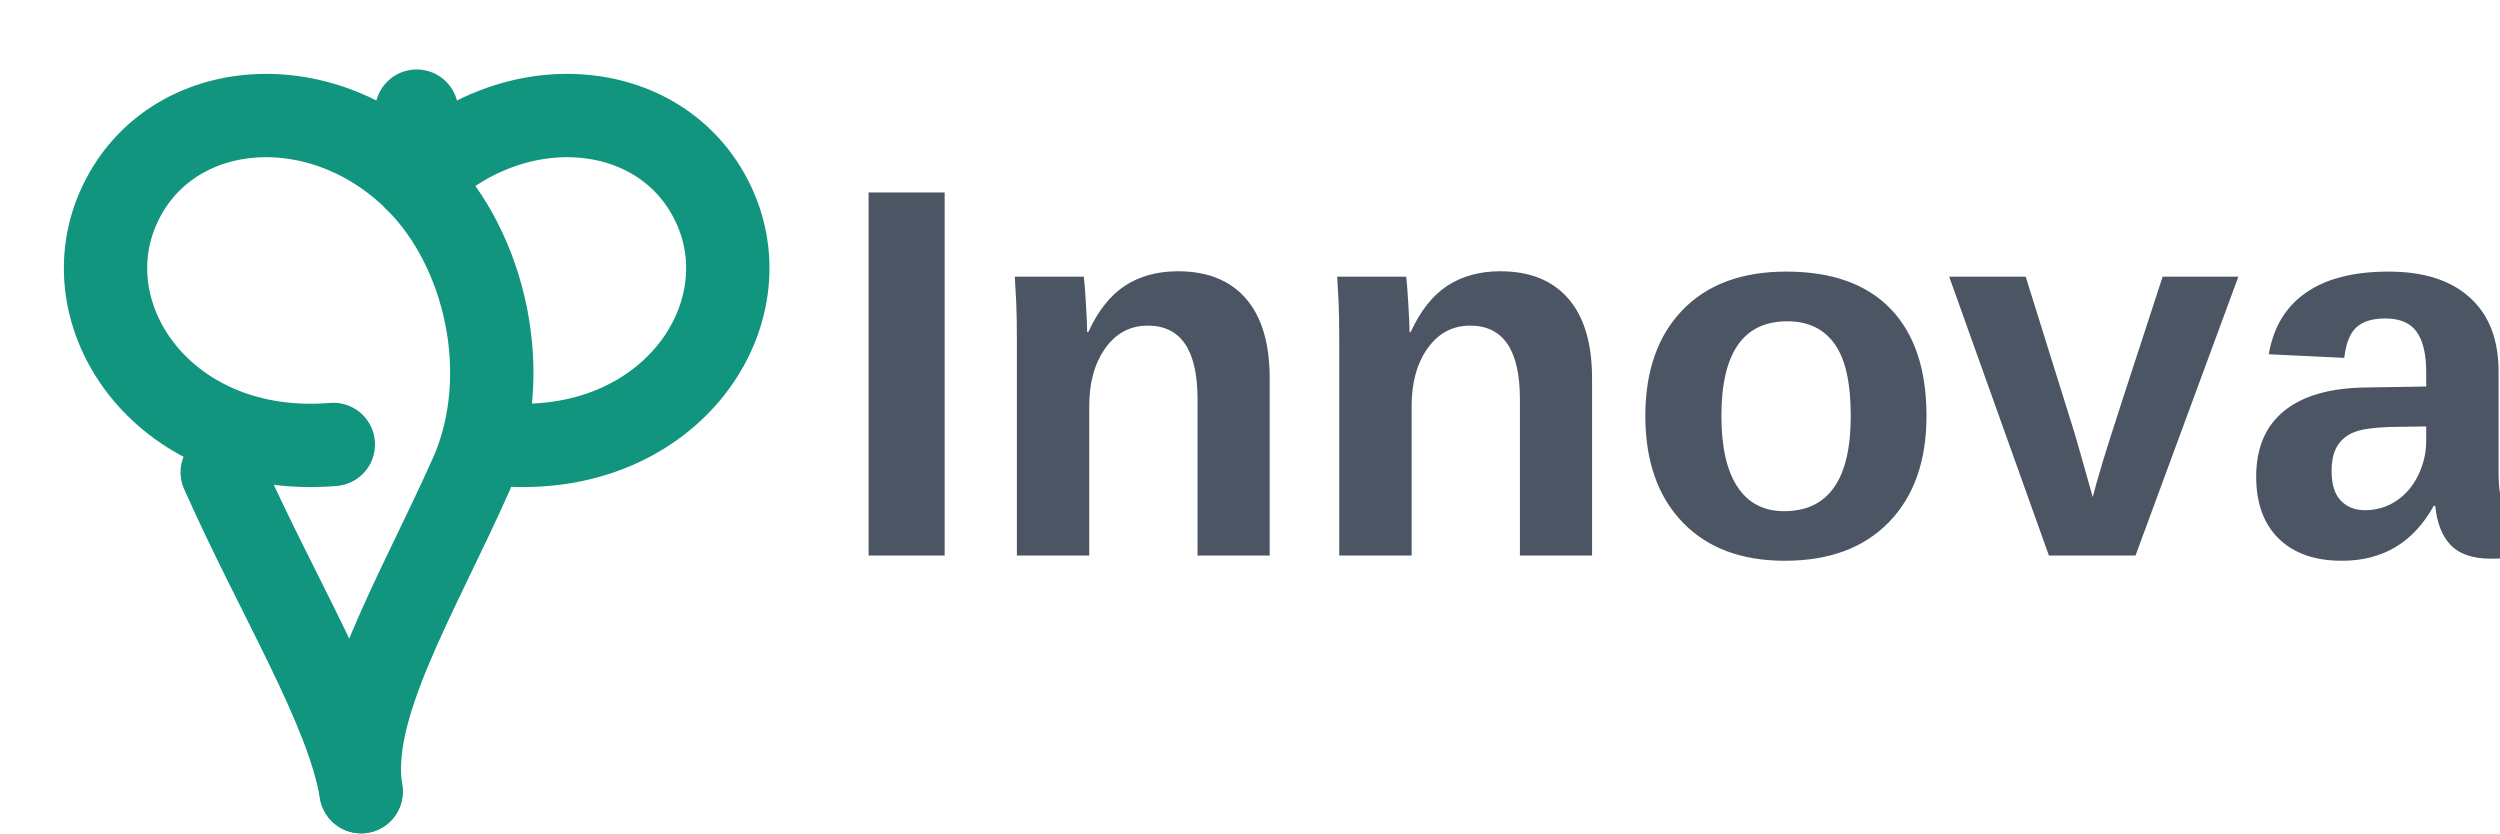
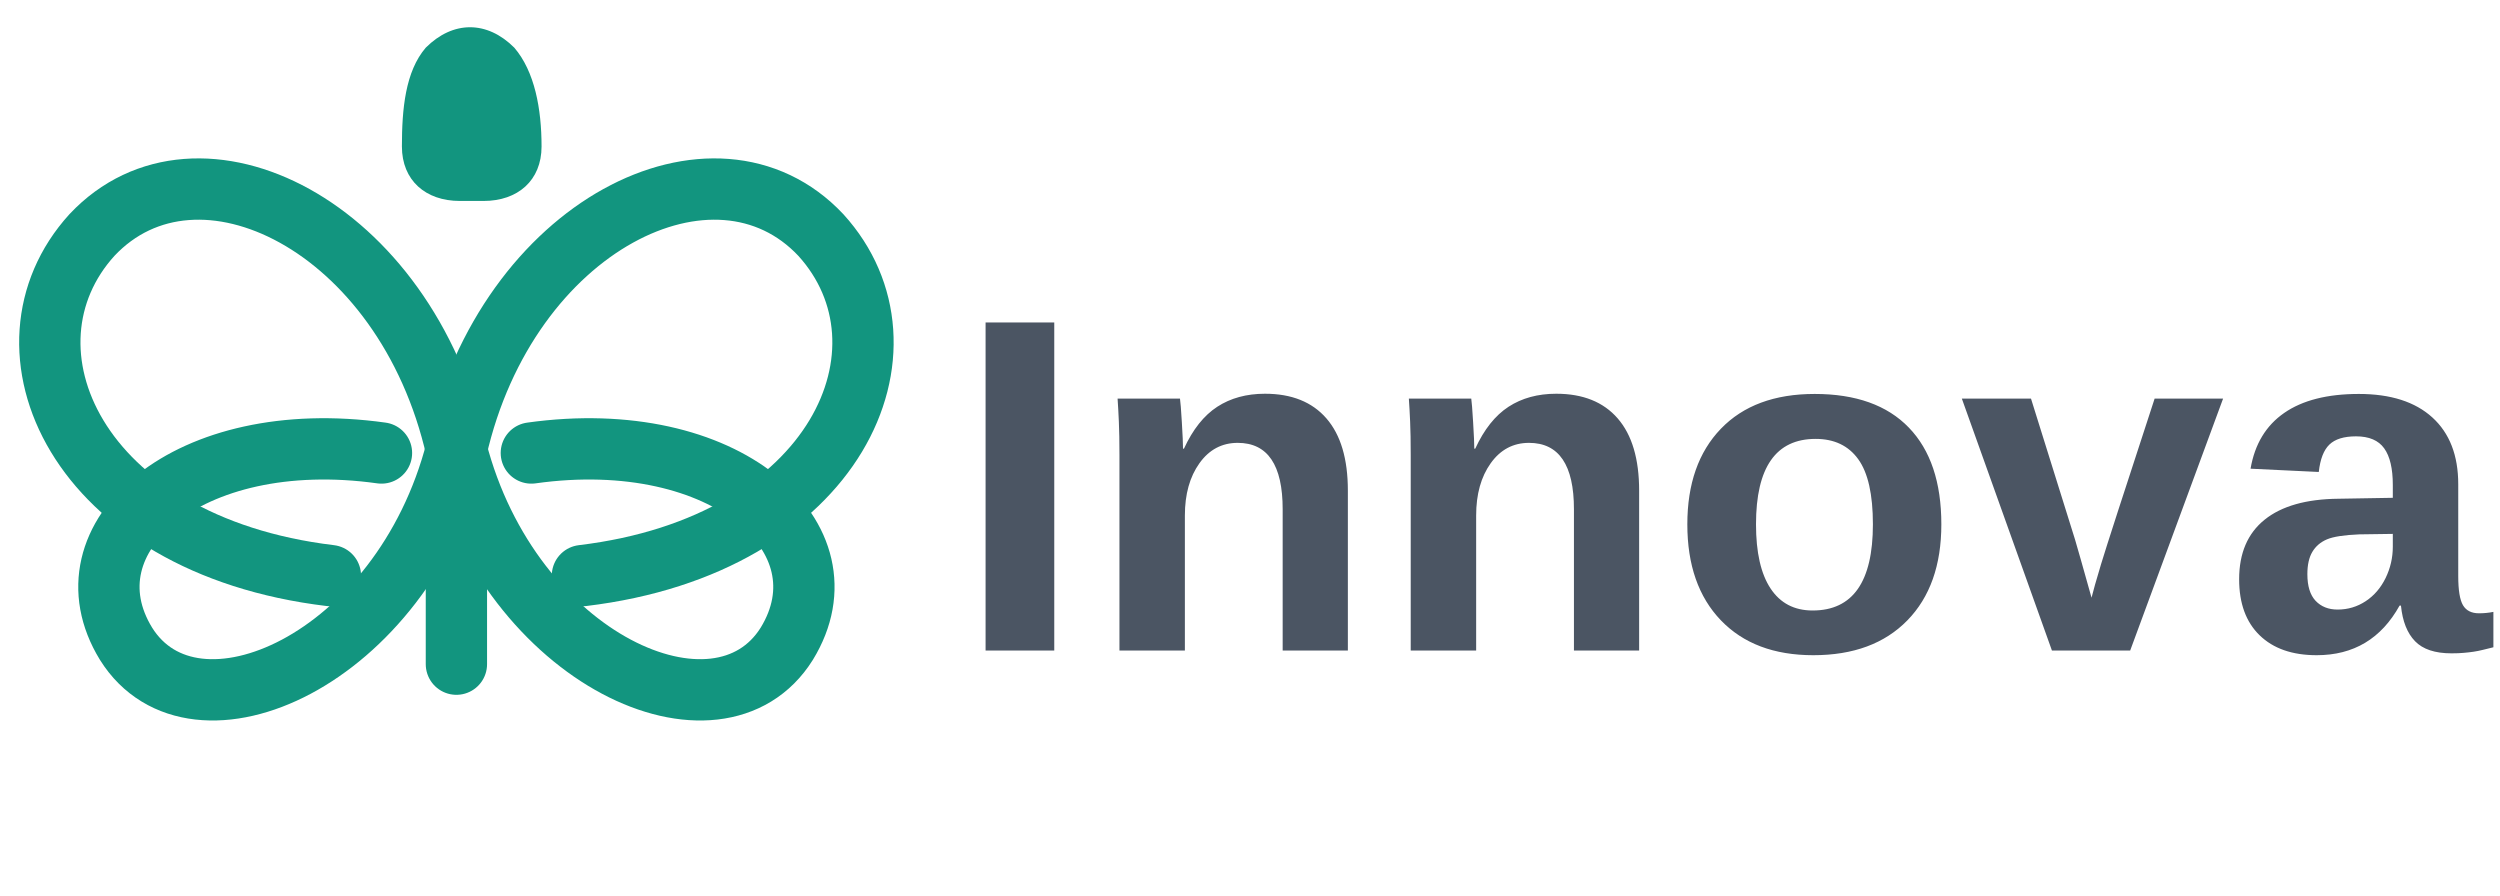
- <svg xmlns="http://www.w3.org/2000/svg" width="360" height="120" viewBox="0 0 360 120" fill="none" role="img" aria-labelledby="title desc">
-   <g transform="translate(8 10)">
-     <path d="M40 54C16 56 2 36 9 20C16 4 38 2 52 16C62 26 66 44 60 58C52 76 42 92 44 104" stroke="#12957F" stroke-width="12" stroke-linecap="round" />
-     <path d="M52 16C66 2 88 4 95 20C102 36 88 56 64 54" stroke="#12957F" stroke-width="12" stroke-linecap="round" />
-     <path d="M44 104C42 92 32 76 24 58" stroke="#12957F" stroke-width="12" stroke-linecap="round" />
-     <circle cx="52" cy="6" r="6" fill="#12957F" />
+ <svg xmlns="http://www.w3.org/2000/svg" width="1468" height="526" viewBox="0 0 1468 526" fill="none" role="img" aria-labelledby="title desc">
+   <g transform="translate(18 20)" stroke="#12957F" stroke-width="36" stroke-linecap="round" stroke-linejoin="round" fill="none">
+     <path d="M250 244C220 112 98 52 36 118C-24 184 26 300 176 318" />
+     <path d="M250 244C280 112 402 52 464 118C524 184 474 300 324 318" />
+     <path d="M250 244C218 368 96 422 56 358C18 296 92 230 206 246" />
+     <path d="M250 244C282 368 404 422 444 358C482 296 408 230 294 246" />
+     <path d="M232 8C248 -8 268 -8 284 8C296 22 300 44 300 66C300 86 286 98 266 98H252C232 98 218 86 218 66C218 44 220 22 232 8Z" fill="#12957F" stroke="none" />
+     <path d="M250 244L250 370" />
  </g>
-   <text x="120" y="80" fill="#4B5563" font-size="76" font-family="Arial, Helvetica, sans-serif" font-weight="700">Innova</text>
+   <text x="560" y="382" fill="#4B5563" font-size="280" font-family="Arial, Helvetica, sans-serif" font-weight="700">Innova</text>
</svg>
